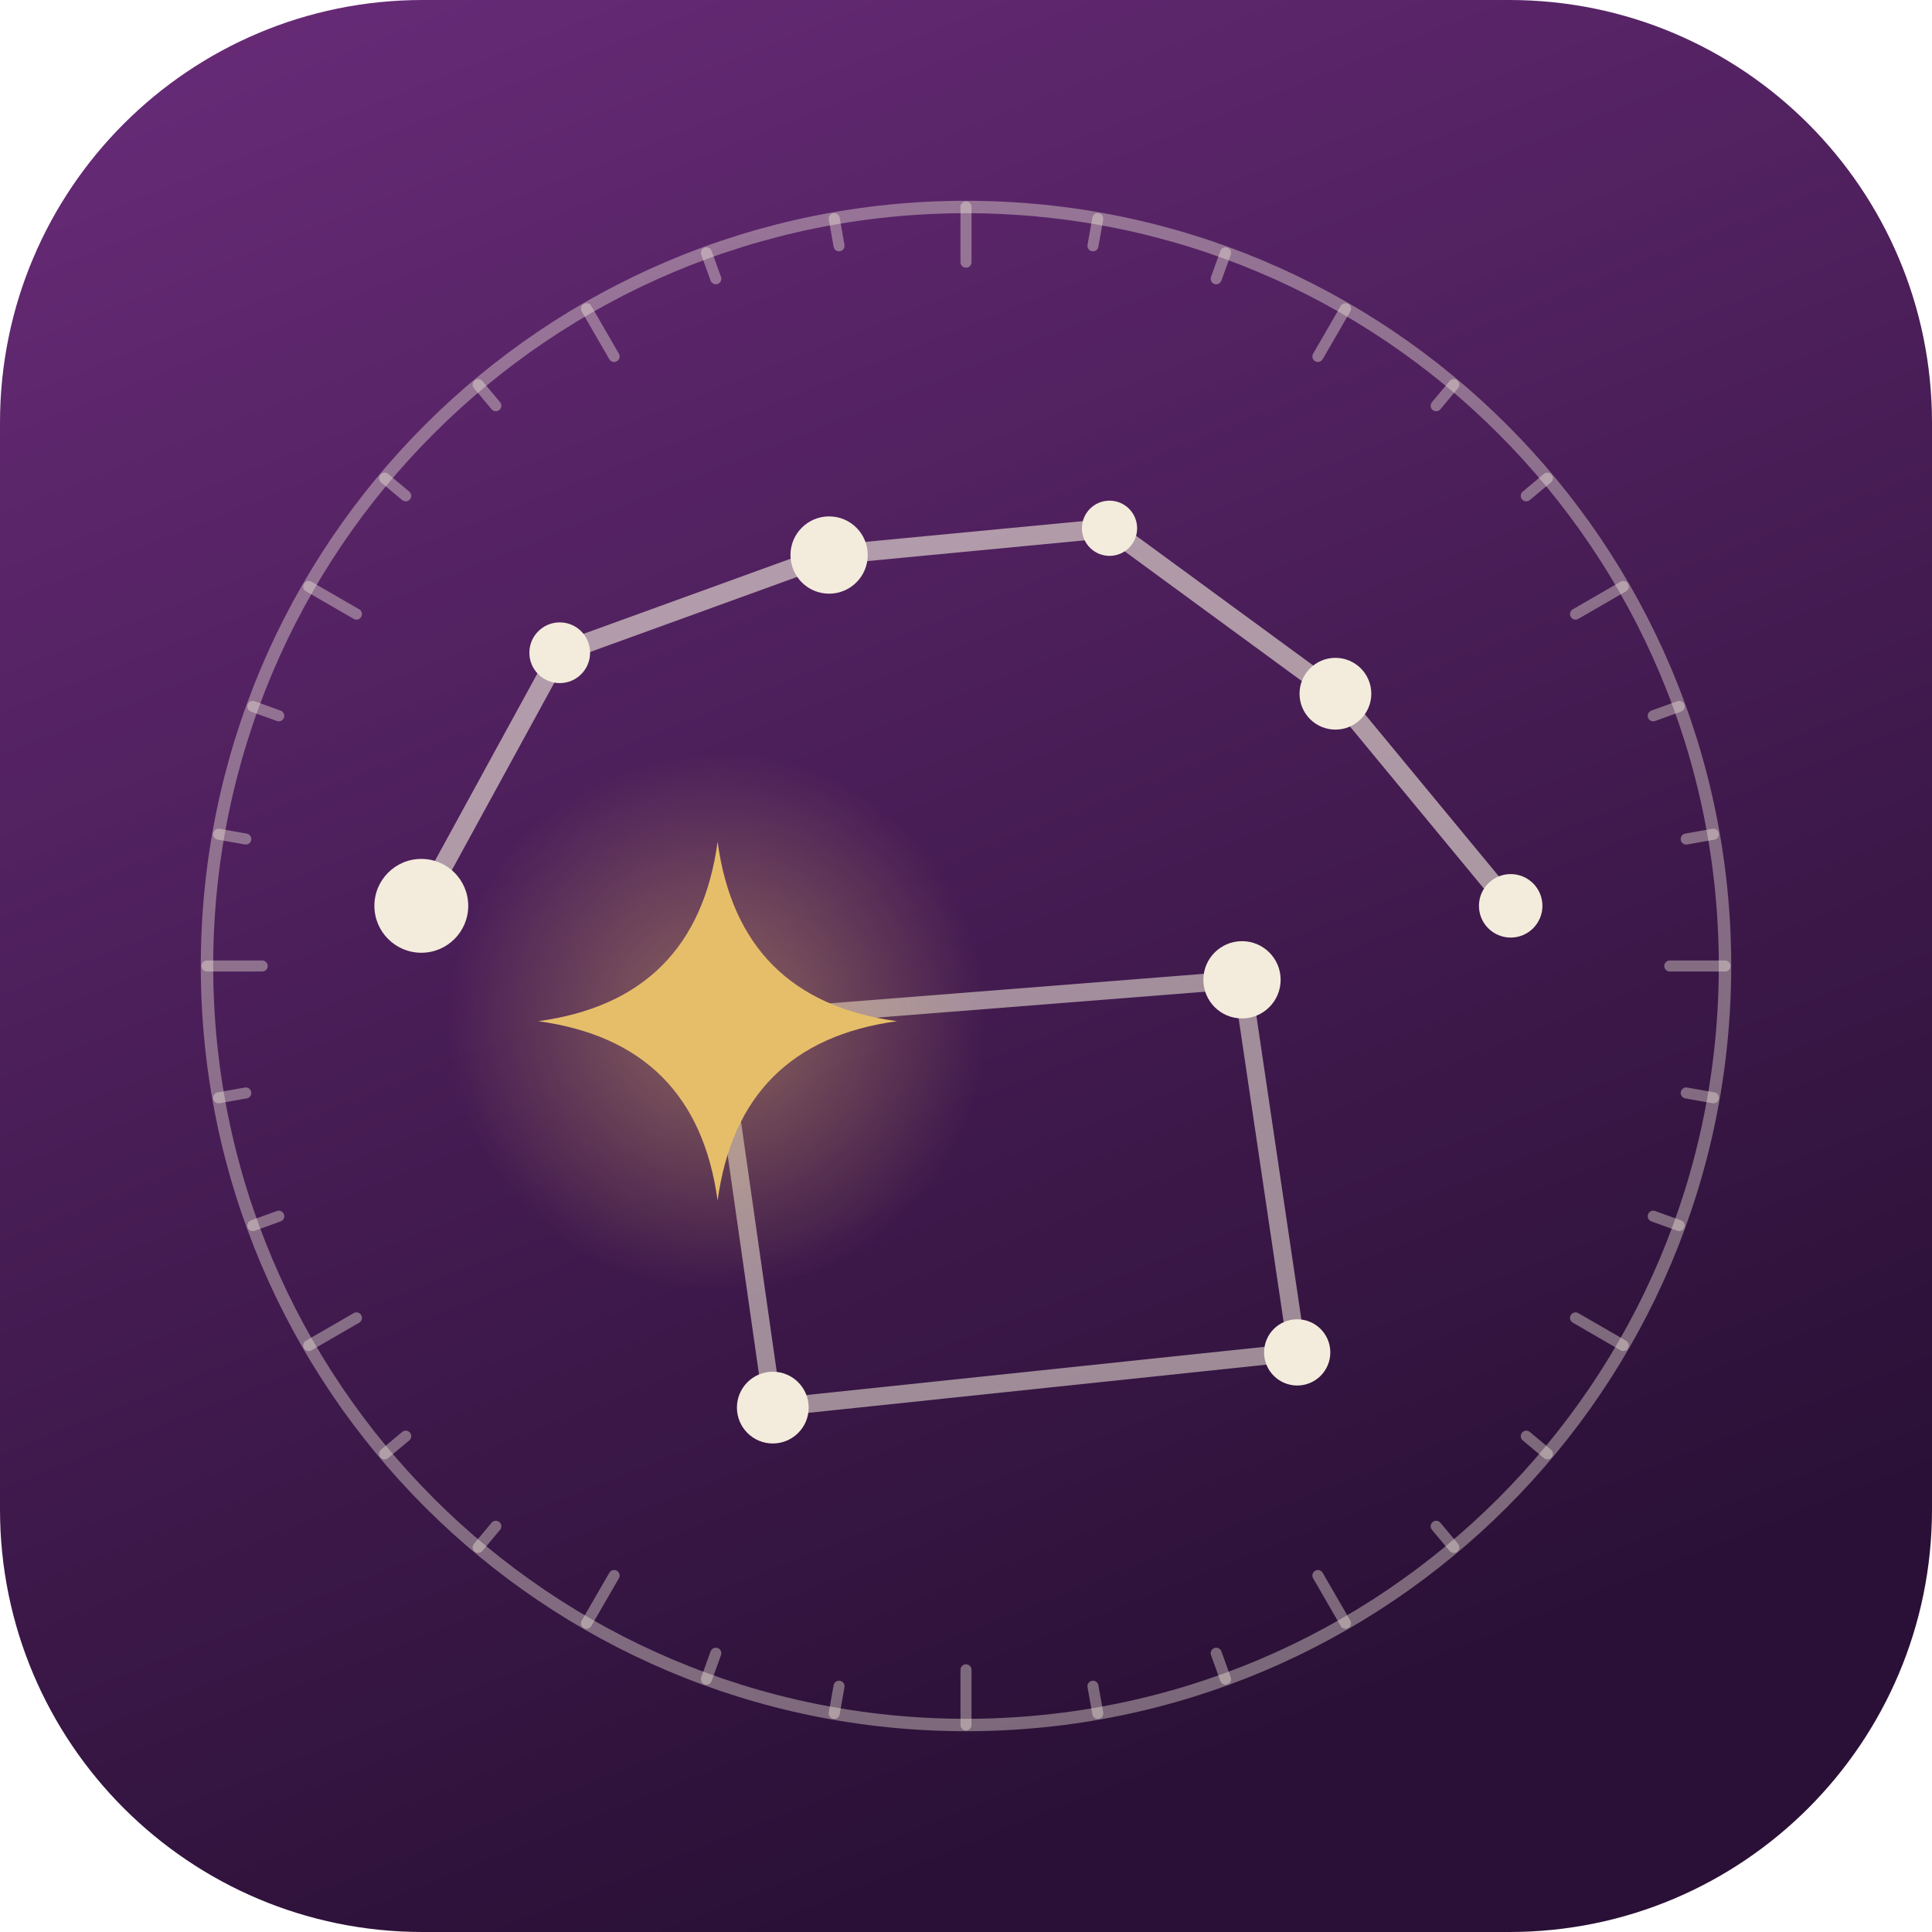
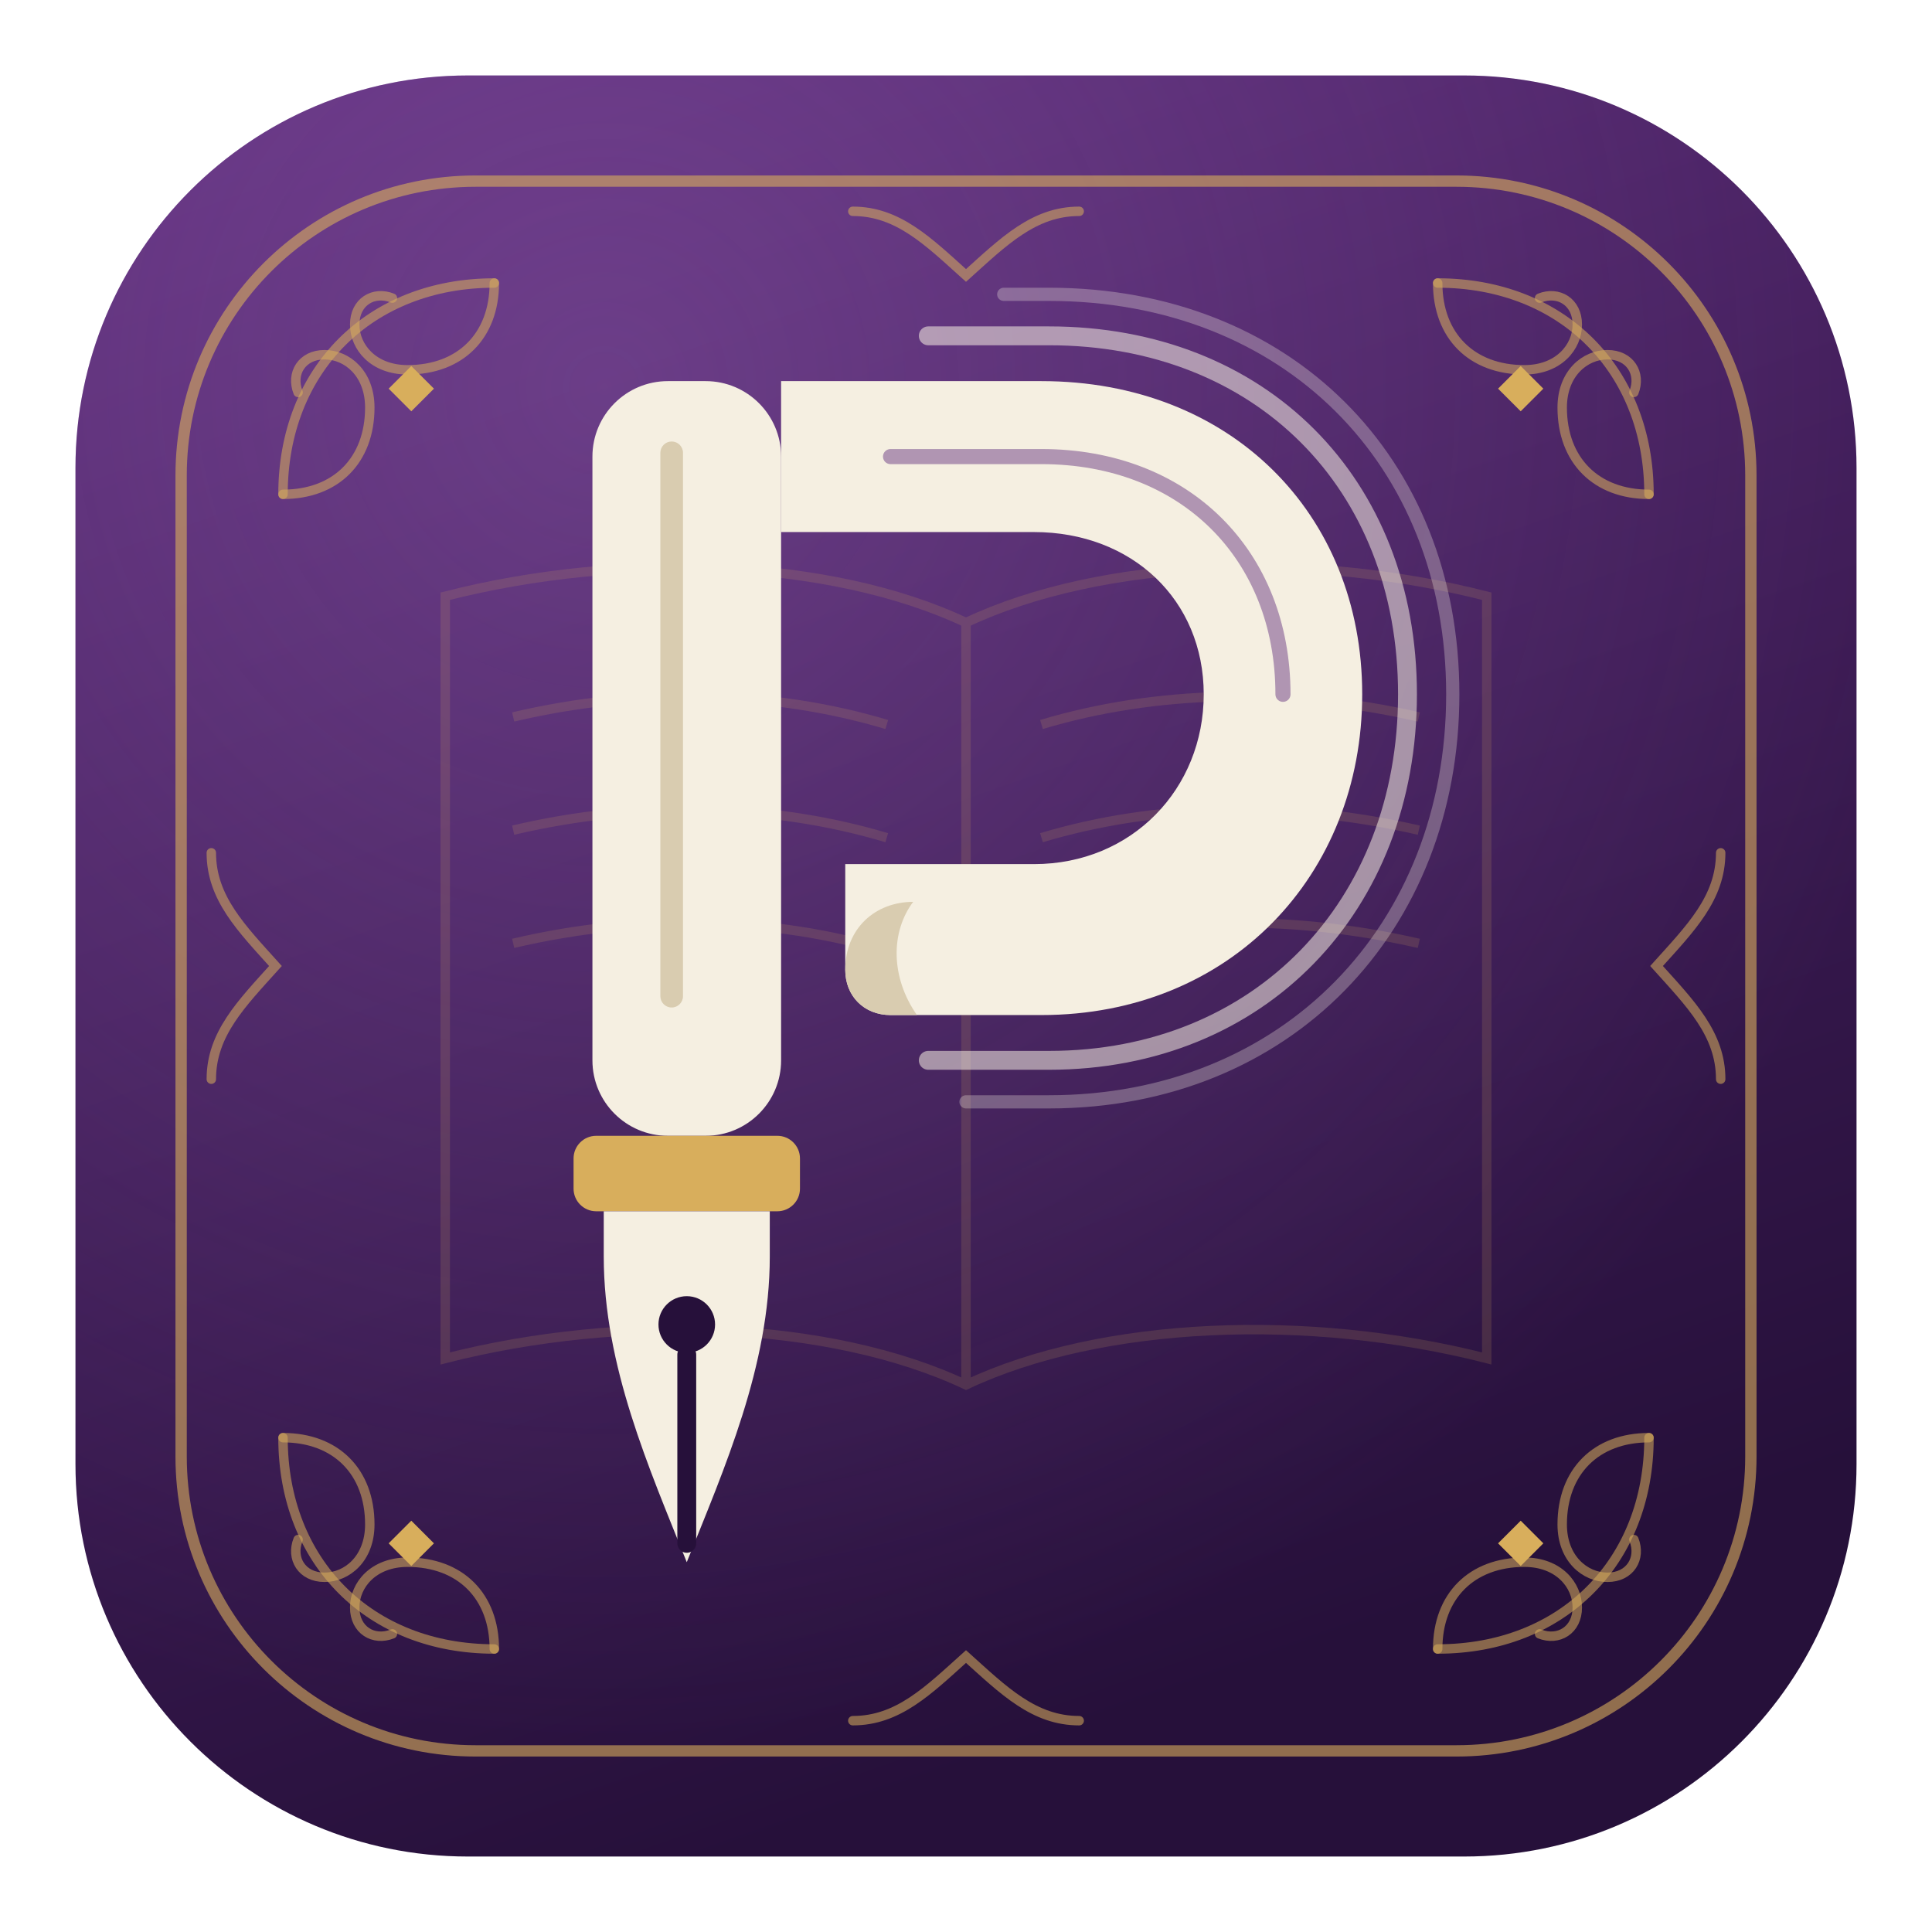
- <svg xmlns="http://www.w3.org/2000/svg" viewBox="4 4 112 112" width="512" height="512">
+ <svg xmlns="http://www.w3.org/2000/svg" width="1024" height="1024" viewBox="0 0 1024 1024">
  <defs>
-     <linearGradient id="field" x1="0" y1="0" x2=".4" y2="1">
-       <stop offset="0" stop-color="#6a2c7a" />
-       <stop offset="1" stop-color="#2a1036" />
+     <linearGradient id="pdf-field" x1="0" y1="0" x2="0.35" y2="1">
+       <stop offset="0" stop-color="#1e4384" />
+       <stop offset="1" stop-color="#0b1d45" />
    </linearGradient>
-     <radialGradient id="halo">
-       <stop offset="0" stop-color="#e6be6a" stop-opacity=".45" />
-       <stop offset="1" stop-color="#e6be6a" stop-opacity="0" />
+     <radialGradient id="pdf-glow" cx="0.3" cy="0.18" r="0.75">
+       <stop offset="0" stop-color="#5d8fd6" stop-opacity="0.35" />
+       <stop offset="1" stop-color="#5d8fd6" stop-opacity="0" />
+     </radialGradient>
+     <linearGradient id="aca-field" x1="0" y1="0" x2="0.35" y2="1">
+       <stop offset="0" stop-color="#5b2a78" />
+       <stop offset="1" stop-color="#26103a" />
+     </linearGradient>
+     <radialGradient id="aca-glow" cx="0.3" cy="0.18" r="0.75">
+       <stop offset="0" stop-color="#b07ad0" stop-opacity="0.3" />
+       <stop offset="1" stop-color="#b07ad0" stop-opacity="0" />
    </radialGradient>
  </defs>
-   <rect x="4" y="4" width="112" height="112" rx="24.5" fill="url(#field)" />
-   <g transform="translate(60 60) scale(0.8) translate(-60 -60)">
-     <circle cx="60" cy="60" r="55" fill="none" stroke="#f3ecdc" stroke-width="0.9" stroke-opacity="0.4" />
-     <polyline points="111,60 115,60" fill="none" stroke="#f3ecdc" stroke-width="0.8" stroke-opacity="0.4" stroke-linejoin="round" stroke-linecap="round" />
-     <polyline points="112.19,69.2 114.16,69.55" fill="none" stroke="#f3ecdc" stroke-width="0.8" stroke-opacity="0.4" stroke-linejoin="round" stroke-linecap="round" />
-     <polyline points="109.8,78.13 111.68,78.81" fill="none" stroke="#f3ecdc" stroke-width="0.8" stroke-opacity="0.4" stroke-linejoin="round" stroke-linecap="round" />
-     <polyline points="104.17,85.5 107.63,87.5" fill="none" stroke="#f3ecdc" stroke-width="0.8" stroke-opacity="0.4" stroke-linejoin="round" stroke-linecap="round" />
-     <polyline points="100.6,94.07 102.13,95.35" fill="none" stroke="#f3ecdc" stroke-width="0.8" stroke-opacity="0.4" stroke-linejoin="round" stroke-linecap="round" />
-     <polyline points="94.07,100.6 95.35,102.13" fill="none" stroke="#f3ecdc" stroke-width="0.8" stroke-opacity="0.4" stroke-linejoin="round" stroke-linecap="round" />
-     <polyline points="85.5,104.17 87.5,107.63" fill="none" stroke="#f3ecdc" stroke-width="0.8" stroke-opacity="0.4" stroke-linejoin="round" stroke-linecap="round" />
-     <polyline points="78.13,109.8 78.81,111.68" fill="none" stroke="#f3ecdc" stroke-width="0.8" stroke-opacity="0.4" stroke-linejoin="round" stroke-linecap="round" />
-     <polyline points="69.2,112.19 69.55,114.16" fill="none" stroke="#f3ecdc" stroke-width="0.8" stroke-opacity="0.4" stroke-linejoin="round" stroke-linecap="round" />
-     <polyline points="60,111 60,115" fill="none" stroke="#f3ecdc" stroke-width="0.8" stroke-opacity="0.4" stroke-linejoin="round" stroke-linecap="round" />
-     <polyline points="50.8,112.19 50.45,114.16" fill="none" stroke="#f3ecdc" stroke-width="0.8" stroke-opacity="0.4" stroke-linejoin="round" stroke-linecap="round" />
-     <polyline points="41.87,109.8 41.19,111.68" fill="none" stroke="#f3ecdc" stroke-width="0.8" stroke-opacity="0.4" stroke-linejoin="round" stroke-linecap="round" />
-     <polyline points="34.5,104.17 32.5,107.63" fill="none" stroke="#f3ecdc" stroke-width="0.8" stroke-opacity="0.4" stroke-linejoin="round" stroke-linecap="round" />
-     <polyline points="25.93,100.6 24.65,102.13" fill="none" stroke="#f3ecdc" stroke-width="0.8" stroke-opacity="0.4" stroke-linejoin="round" stroke-linecap="round" />
-     <polyline points="19.4,94.07 17.87,95.35" fill="none" stroke="#f3ecdc" stroke-width="0.8" stroke-opacity="0.4" stroke-linejoin="round" stroke-linecap="round" />
-     <polyline points="15.83,85.5 12.37,87.5" fill="none" stroke="#f3ecdc" stroke-width="0.8" stroke-opacity="0.4" stroke-linejoin="round" stroke-linecap="round" />
-     <polyline points="10.2,78.13 8.32,78.81" fill="none" stroke="#f3ecdc" stroke-width="0.8" stroke-opacity="0.4" stroke-linejoin="round" stroke-linecap="round" />
-     <polyline points="7.81,69.2 5.84,69.55" fill="none" stroke="#f3ecdc" stroke-width="0.8" stroke-opacity="0.4" stroke-linejoin="round" stroke-linecap="round" />
-     <polyline points="9,60 5,60" fill="none" stroke="#f3ecdc" stroke-width="0.8" stroke-opacity="0.4" stroke-linejoin="round" stroke-linecap="round" />
-     <polyline points="7.81,50.8 5.84,50.45" fill="none" stroke="#f3ecdc" stroke-width="0.8" stroke-opacity="0.4" stroke-linejoin="round" stroke-linecap="round" />
-     <polyline points="10.2,41.87 8.32,41.19" fill="none" stroke="#f3ecdc" stroke-width="0.8" stroke-opacity="0.4" stroke-linejoin="round" stroke-linecap="round" />
-     <polyline points="15.83,34.5 12.37,32.5" fill="none" stroke="#f3ecdc" stroke-width="0.8" stroke-opacity="0.4" stroke-linejoin="round" stroke-linecap="round" />
-     <polyline points="19.4,25.93 17.87,24.65" fill="none" stroke="#f3ecdc" stroke-width="0.8" stroke-opacity="0.4" stroke-linejoin="round" stroke-linecap="round" />
-     <polyline points="25.93,19.4 24.65,17.87" fill="none" stroke="#f3ecdc" stroke-width="0.8" stroke-opacity="0.4" stroke-linejoin="round" stroke-linecap="round" />
-     <polyline points="34.5,15.83 32.5,12.37" fill="none" stroke="#f3ecdc" stroke-width="0.8" stroke-opacity="0.4" stroke-linejoin="round" stroke-linecap="round" />
-     <polyline points="41.87,10.2 41.19,8.32" fill="none" stroke="#f3ecdc" stroke-width="0.8" stroke-opacity="0.4" stroke-linejoin="round" stroke-linecap="round" />
-     <polyline points="50.8,7.81 50.45,5.84" fill="none" stroke="#f3ecdc" stroke-width="0.8" stroke-opacity="0.4" stroke-linejoin="round" stroke-linecap="round" />
-     <polyline points="60,9 60,5" fill="none" stroke="#f3ecdc" stroke-width="0.8" stroke-opacity="0.4" stroke-linejoin="round" stroke-linecap="round" />
-     <polyline points="69.2,7.81 69.55,5.84" fill="none" stroke="#f3ecdc" stroke-width="0.8" stroke-opacity="0.4" stroke-linejoin="round" stroke-linecap="round" />
-     <polyline points="78.13,10.2 78.81,8.32" fill="none" stroke="#f3ecdc" stroke-width="0.8" stroke-opacity="0.4" stroke-linejoin="round" stroke-linecap="round" />
-     <polyline points="85.5,15.83 87.5,12.37" fill="none" stroke="#f3ecdc" stroke-width="0.8" stroke-opacity="0.4" stroke-linejoin="round" stroke-linecap="round" />
-     <polyline points="94.07,19.4 95.35,17.87" fill="none" stroke="#f3ecdc" stroke-width="0.8" stroke-opacity="0.4" stroke-linejoin="round" stroke-linecap="round" />
-     <polyline points="100.6,25.93 102.13,24.65" fill="none" stroke="#f3ecdc" stroke-width="0.8" stroke-opacity="0.4" stroke-linejoin="round" stroke-linecap="round" />
-     <polyline points="104.17,34.5 107.63,32.5" fill="none" stroke="#f3ecdc" stroke-width="0.8" stroke-opacity="0.4" stroke-linejoin="round" stroke-linecap="round" />
-     <polyline points="109.8,41.87 111.68,41.19" fill="none" stroke="#f3ecdc" stroke-width="0.8" stroke-opacity="0.4" stroke-linejoin="round" stroke-linecap="round" />
-     <polyline points="112.19,50.8 114.16,50.45" fill="none" stroke="#f3ecdc" stroke-width="0.8" stroke-opacity="0.4" stroke-linejoin="round" stroke-linecap="round" />
-     <polyline points="20.53,55.64 30.56,37.3 50.08,30.22 70.4,28.28 86.77,40.27 99.47,55.64" fill="none" stroke="#f3ecdc" stroke-width="1.4" stroke-opacity="0.6" stroke-linejoin="round" stroke-linecap="round" />
-     <polyline points="42,64 80,61 84,88 46,92 42,64" fill="none" stroke="#f3ecdc" stroke-width="1.3" stroke-opacity="0.55" stroke-linejoin="round" stroke-linecap="round" />
-     <circle cx="20.53" cy="55.64" r="3.4" fill="#f3ecdc" />
-     <circle cx="30.56" cy="37.3" r="2.2" fill="#f3ecdc" />
-     <circle cx="50.08" cy="30.22" r="2.8" fill="#f3ecdc" />
-     <circle cx="70.4" cy="28.28" r="2" fill="#f3ecdc" />
-     <circle cx="86.77" cy="40.27" r="2.6" fill="#f3ecdc" />
-     <circle cx="99.47" cy="55.64" r="2.3" fill="#f3ecdc" />
-     <circle cx="80" cy="61" r="2.8" fill="#f3ecdc" />
-     <circle cx="84" cy="88" r="2.4" fill="#f3ecdc" />
-     <circle cx="46" cy="92" r="2.6" fill="#f3ecdc" />
-     <circle cx="42" cy="64" r="19.5" fill="url(#halo)" />
-     <path d="M38.14,60.14 Q42,63.02 45.86,60.14 Q42.98,64 45.86,67.86 Q42,64.98 38.14,67.86 Q41.02,64 38.14,60.14Z" fill="#e6be6a" opacity=".85" />
-     <path d="M42,51 Q43.56,62.44 55,64 Q43.56,65.56 42,77 Q40.44,65.56 29,64 Q40.44,62.44 42,51Z" fill="#e6be6a" />
+   <g id="psg-academic-pdf">
+     <rect x="40" y="40" width="944" height="944" rx="208" fill="url(#aca-field)" />
+     <rect x="40" y="40" width="944" height="944" rx="208" fill="url(#aca-glow)" />
+     <rect class="detail" x="96" y="96" width="832" height="832" rx="156" fill="none" stroke="#d8ae5c" stroke-opacity="0.6" stroke-width="6" />
+     <g class="detail" fill="none" stroke="#d8ae5c" stroke-opacity="0.55" stroke-width="5" stroke-linecap="round">
+       <g transform="">
+         <path d="M150,262 C150,196 196,150 262,150" />
+         <path d="M150,262 C178,262 196,244 196,216 C196,198 184,188 172,188 C160,188 154,198 158,208" />
+         <path d="M262,150 C262,178 244,196 216,196 C198,196 188,184 188,172 C188,160 198,154 208,158" />
+         <path d="M206,206 l12,-12 12,12 -12,12 Z" fill="#d8ae5c" stroke="none" />
+       </g>
+       <g transform="translate(1024,0) scale(-1,1)">
+         <path d="M150,262 C150,196 196,150 262,150" />
+         <path d="M150,262 C178,262 196,244 196,216 C196,198 184,188 172,188 C160,188 154,198 158,208" />
+         <path d="M262,150 C262,178 244,196 216,196 C198,196 188,184 188,172 C188,160 198,154 208,158" />
+         <path d="M206,206 l12,-12 12,12 -12,12 Z" fill="#d8ae5c" stroke="none" />
+       </g>
+       <g transform="translate(0,1024) scale(1,-1)">
+         <path d="M150,262 C150,196 196,150 262,150" />
+         <path d="M150,262 C178,262 196,244 196,216 C196,198 184,188 172,188 C160,188 154,198 158,208" />
+         <path d="M262,150 C262,178 244,196 216,196 C198,196 188,184 188,172 C188,160 198,154 208,158" />
+         <path d="M206,206 l12,-12 12,12 -12,12 Z" fill="#d8ae5c" stroke="none" />
+       </g>
+       <g transform="translate(1024,1024) scale(-1,-1)">
+         <path d="M150,262 C150,196 196,150 262,150" />
+         <path d="M150,262 C178,262 196,244 196,216 C196,198 184,188 172,188 C160,188 154,198 158,208" />
+         <path d="M262,150 C262,178 244,196 216,196 C198,196 188,184 188,172 C188,160 198,154 208,158" />
+         <path d="M206,206 l12,-12 12,12 -12,12 Z" fill="#d8ae5c" stroke="none" />
+       </g>
+       <path d="M452,112 C476,112 492,128 512,146 C532,128 548,112 572,112" />
+       <path d="M452,912 C476,912 492,896 512,878 C532,896 548,912 572,912" />
+       <path d="M112,452 C112,476 128,492 146,512 C128,532 112,548 112,572" />
+       <path d="M912,452 C912,476 896,492 878,512 C896,532 912,548 912,572" />
+     </g>
+     <g class="detail" fill="none" stroke="#d8ae5c" stroke-opacity="0.16" stroke-width="5">
+       <path d="M512,330 C440,296 330,292 236,316 V720 C330,696 440,700 512,734 C584,700 694,696 788,720 V316 C694,292 584,296 512,330 Z M512,330 V734" />
+       <path d="M272,380 C340,364 410,366 470,384 M272,440 C340,424 410,426 470,444 M272,500 C340,484 410,486 470,504 M552,384 C612,366 682,364 752,380 M552,444 C612,426 682,424 752,440 M552,504 C612,486 682,484 752,500" />
+     </g>
+     <g transform="translate(-48,-28)">
+       <g class="detail" fill="none" stroke="#f5efe1" stroke-linecap="round">
+         <path d="M540,206 H604 C716,206 794,284 794,396 C794,508 716,590 604,590 H540" stroke-width="10" stroke-opacity="0.55" />
+         <path d="M580,184 H604 C730,184 818,272 818,396 C818,520 730,612 604,612 H560" stroke-width="7" stroke-opacity="0.3" />
+       </g>
+       <path d="M462,230 H600 C700,230 770,300 770,396 C770,492 700,566 600,566 H520 C506,566 496,556 496,542 V486 H596 C648,486 686,446 686,396 C686,346 648,310 596,310 H462 Z" fill="#f5efe1" />
+       <path d="M496,542 C496,520 512,506 532,506 C520,522 520,546 534,566 H520 C506,566 496,556 496,542 Z" fill="#d9ccb0" />
+       <path class="detail" d="M520,270 H600 C676,270 728,322 728,396" fill="none" stroke="#5b2a78" stroke-opacity="0.45" stroke-width="8" stroke-linecap="round" />
+       <rect x="362" y="230" width="100" height="400" rx="40" fill="#f5efe1" />
+       <rect class="detail" x="398" y="262" width="12" height="300" rx="6" fill="#d9ccb0" />
+       <rect x="352" y="630" width="120" height="40" rx="12" fill="#d8ae5c" />
+       <path d="M368,670 H456 V694 C456,752 432,806 412,856 C392,806 368,752 368,694 Z" fill="#f5efe1" />
+       <path d="M412,846 V746" stroke="#26103a" stroke-width="10" stroke-linecap="round" />
+       <circle cx="412" cy="730" r="15" fill="#26103a" />
+     </g>
  </g>
</svg>
